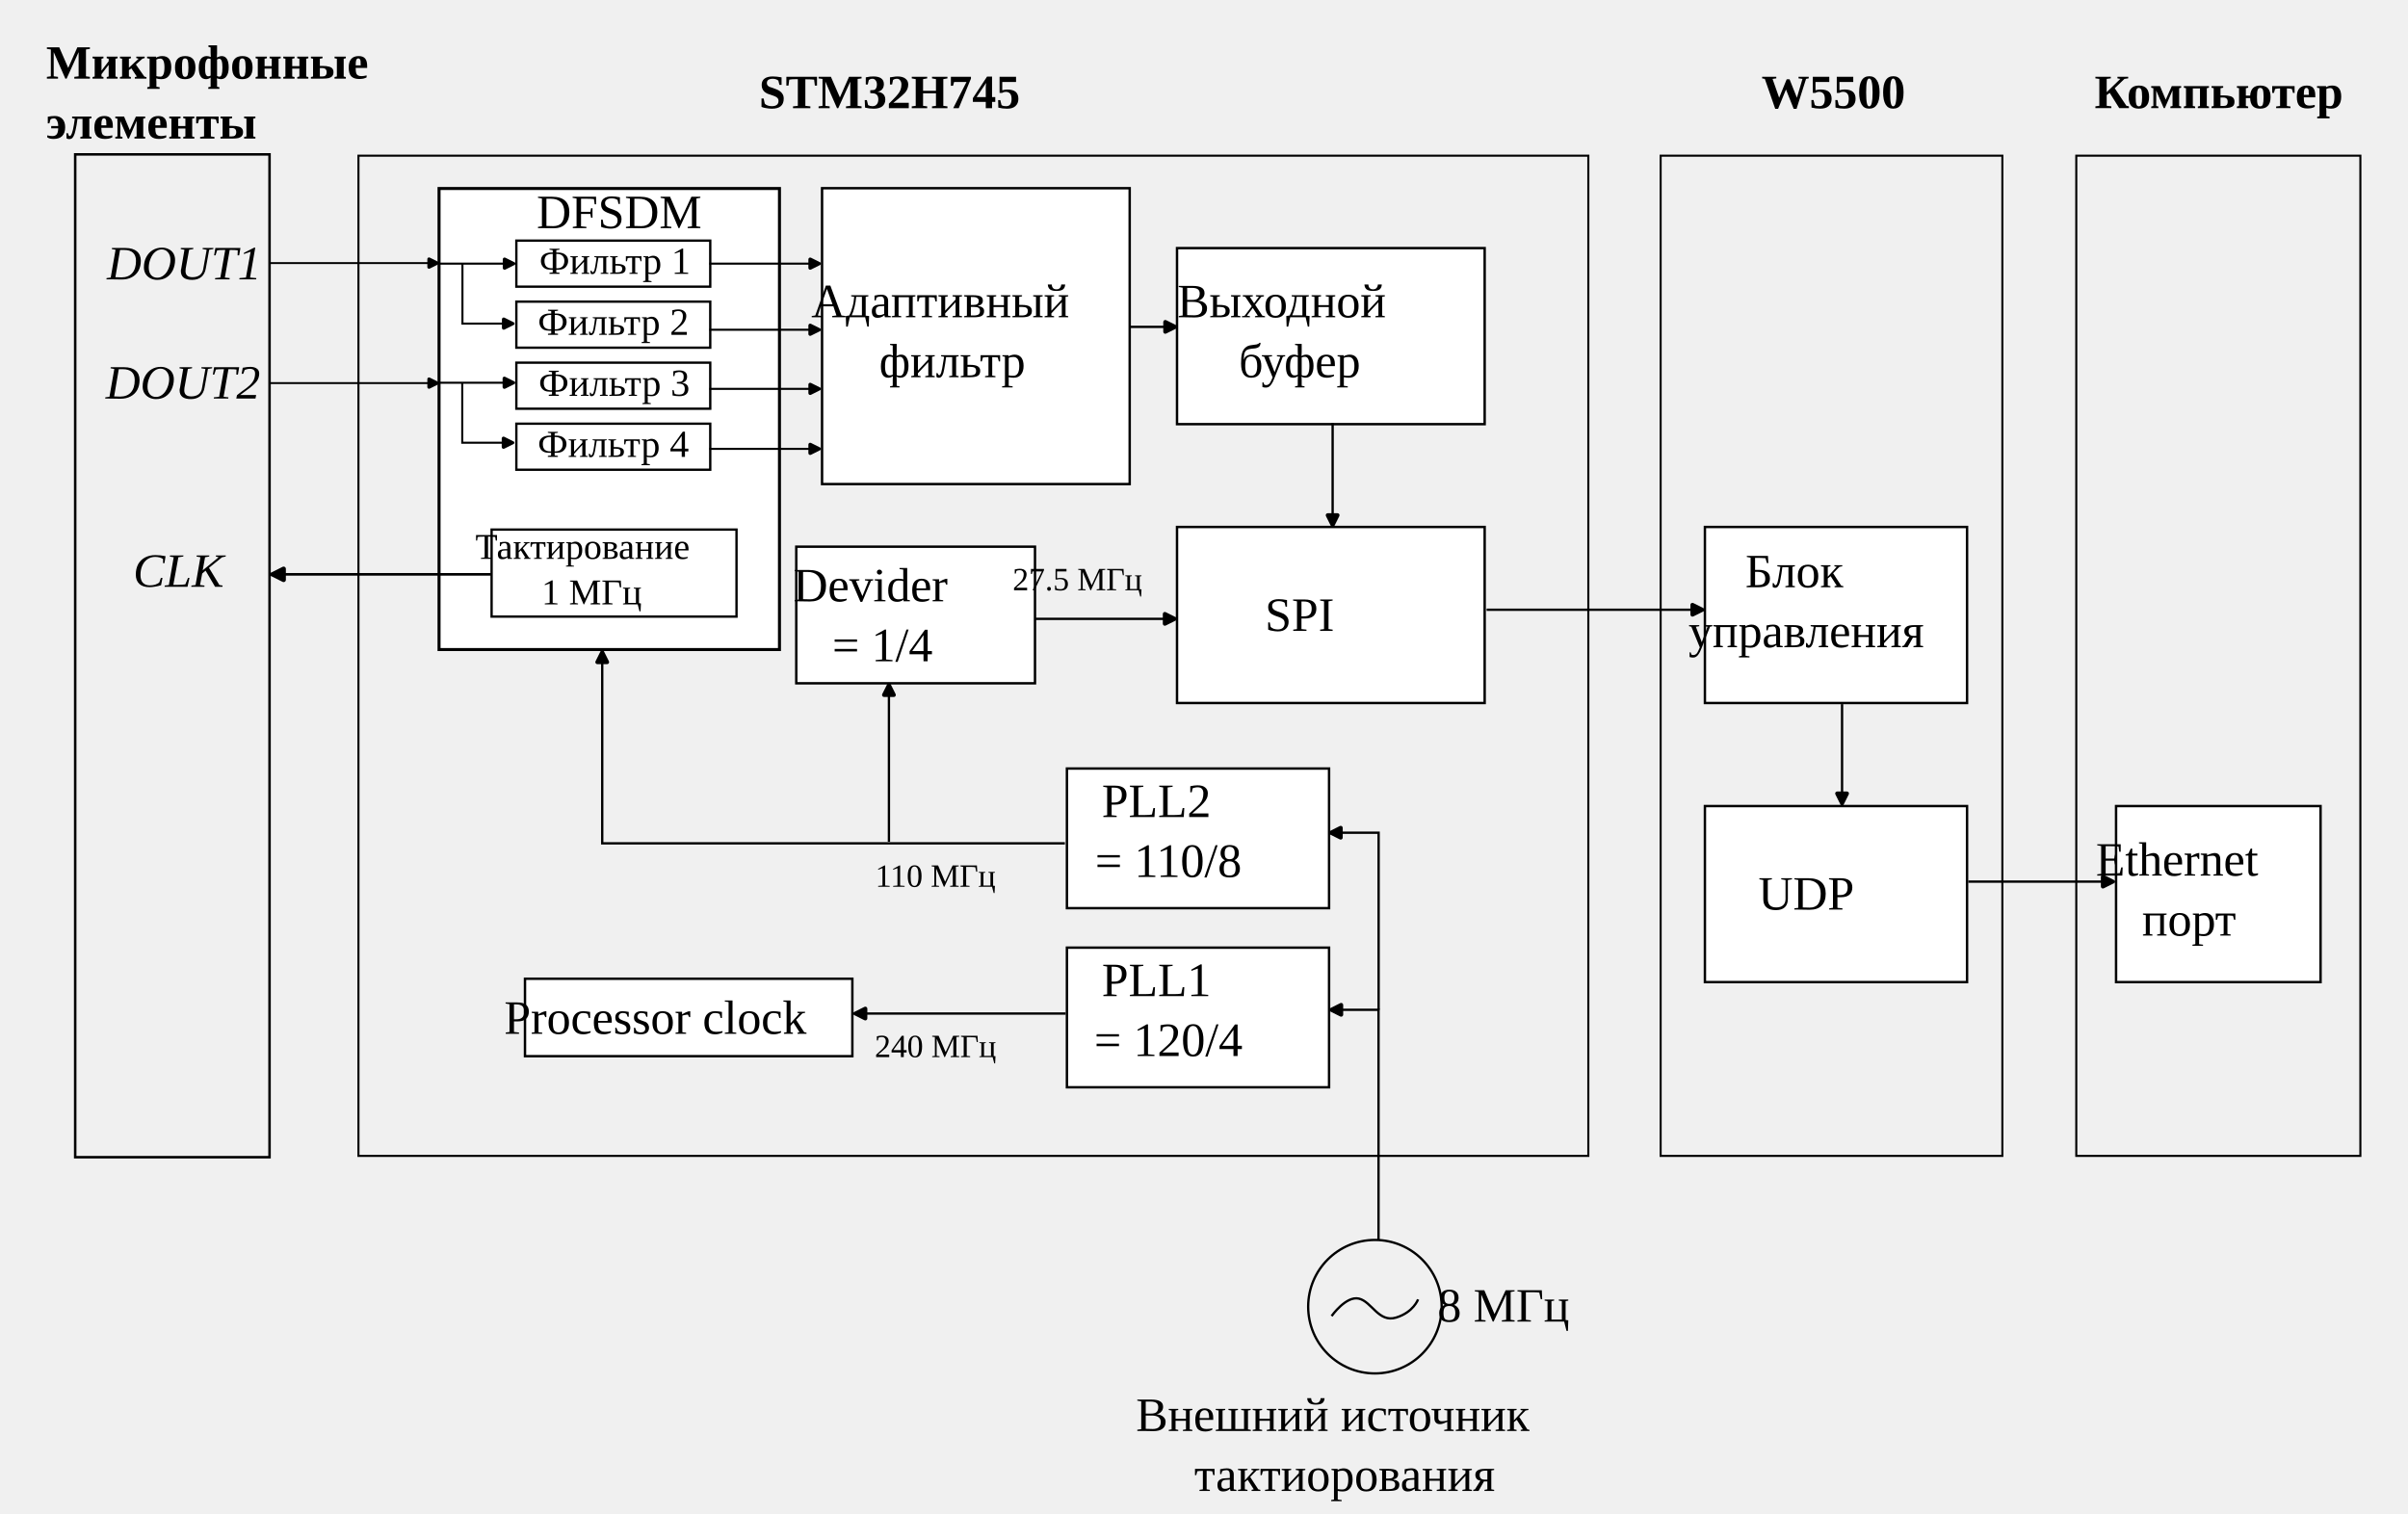
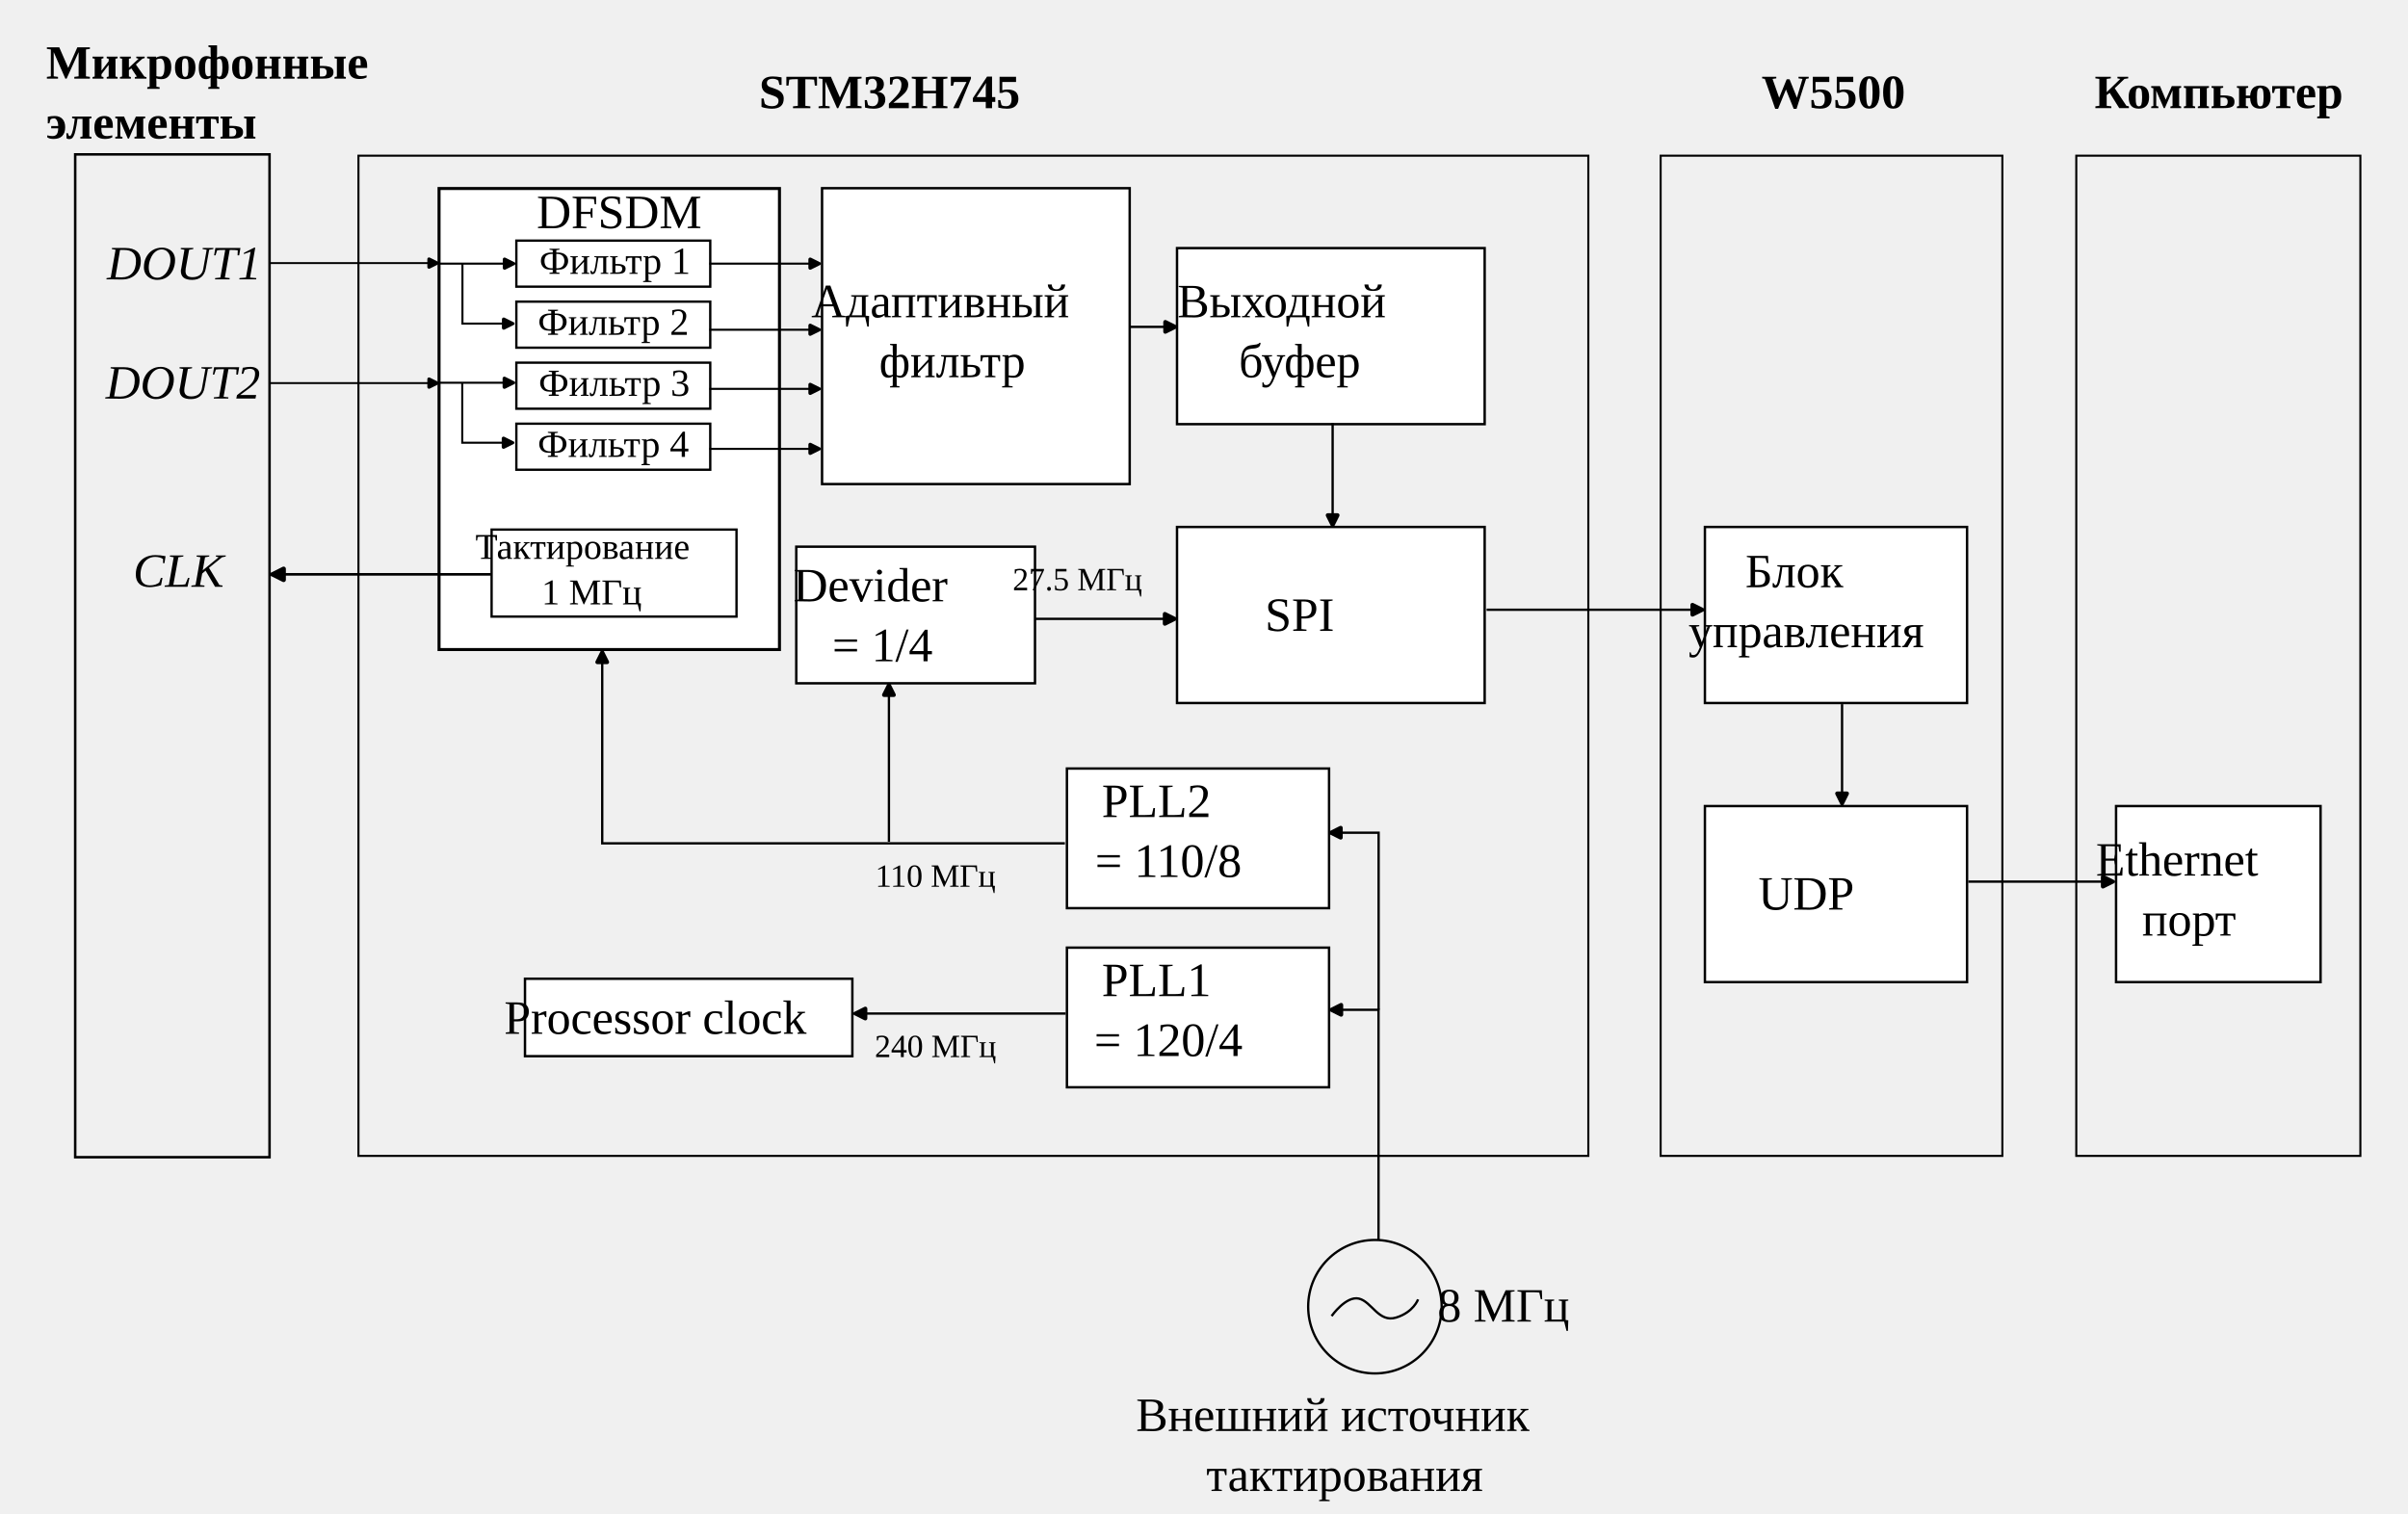
<svg xmlns="http://www.w3.org/2000/svg" width="210mm" height="132mm" viewBox="0 0 210 132" version="1.1" id="svg5">
  <defs id="defs2">
    <marker style="overflow:visible" id="marker1667" refX="0" refY="0" orient="auto-start-reverse" markerWidth="6.135" markerHeight="5.93" viewBox="0 0 6.135 5.93" preserveAspectRatio="xMidYMid">
      <path transform="scale(0.7)" d="m -0.211,-4.106 6.422,3.211 a 1,1 90 0 1 0,1.789 L -0.211,4.106 A 1.236,1.236 31.717 0 1 -2,3 v -6 a 1.236,1.236 148.283 0 1 1.789,-1.106 z" style="fill:context-stroke;fill-rule:evenodd;stroke:none" id="path1665" />
    </marker>
    <marker style="overflow:visible" id="marker6408" refX="0" refY="0" orient="auto-start-reverse" markerWidth="6.135" markerHeight="5.93" viewBox="0 0 6.135 5.93" preserveAspectRatio="xMidYMid">
      <path transform="scale(0.7)" d="m -0.211,-4.106 6.422,3.211 a 1,1 90 0 1 0,1.789 L -0.211,4.106 A 1.236,1.236 31.717 0 1 -2,3 v -6 a 1.236,1.236 148.283 0 1 1.789,-1.106 z" style="fill:context-stroke;fill-rule:evenodd;stroke:none" id="path6406" />
    </marker>
    <marker style="overflow:visible" id="marker6342" refX="0" refY="0" orient="auto-start-reverse" markerWidth="6.135" markerHeight="5.93" viewBox="0 0 6.135 5.93" preserveAspectRatio="xMidYMid">
      <path transform="scale(0.7)" d="m -0.211,-4.106 6.422,3.211 a 1,1 90 0 1 0,1.789 L -0.211,4.106 A 1.236,1.236 31.717 0 1 -2,3 v -6 a 1.236,1.236 148.283 0 1 1.789,-1.106 z" style="fill:context-stroke;fill-rule:evenodd;stroke:none" id="path6340" />
    </marker>
    <marker style="overflow:visible" id="RoundedArrow" refX="0" refY="0" orient="auto-start-reverse" markerWidth="6.135" markerHeight="5.93" viewBox="0 0 6.135 5.93" preserveAspectRatio="xMidYMid">
      <path transform="scale(0.7)" d="m -0.211,-4.106 6.422,3.211 a 1,1 90 0 1 0,1.789 L -0.211,4.106 A 1.236,1.236 31.717 0 1 -2,3 v -6 a 1.236,1.236 148.283 0 1 1.789,-1.106 z" style="fill:context-stroke;fill-rule:evenodd;stroke:none" id="path1367" />
    </marker>
    <rect x="65.044" y="34.199" width="75.103" height="19.782" id="rect1782" />
    <marker style="overflow:visible" id="RoundedArrow-0" refX="0" refY="0" orient="auto-start-reverse" markerWidth="6.135" markerHeight="5.93" viewBox="0 0 6.135 5.93" preserveAspectRatio="xMidYMid">
      <path transform="scale(0.7)" d="m -0.211,-4.106 6.422,3.211 a 1,1 90 0 1 0,1.789 L -0.211,4.106 A 1.236,1.236 31.717 0 1 -2,3 v -6 a 1.236,1.236 148.283 0 1 1.789,-1.106 z" style="fill:context-stroke;fill-rule:evenodd;stroke:none" id="path1367-3" />
    </marker>
    <marker style="overflow:visible" id="marker6342-1" refX="0" refY="0" orient="auto-start-reverse" markerWidth="6.135" markerHeight="5.93" viewBox="0 0 6.135 5.93" preserveAspectRatio="xMidYMid">
      <path transform="scale(0.7)" d="m -0.211,-4.106 6.422,3.211 a 1,1 90 0 1 0,1.789 L -0.211,4.106 A 1.236,1.236 31.717 0 1 -2,3 v -6 a 1.236,1.236 148.283 0 1 1.789,-1.106 z" style="fill:context-stroke;fill-rule:evenodd;stroke:none" id="path6340-2" />
    </marker>
    <marker style="overflow:visible" id="marker6408-2" refX="0" refY="0" orient="auto-start-reverse" markerWidth="6.135" markerHeight="5.93" viewBox="0 0 6.135 5.93" preserveAspectRatio="xMidYMid">
      <path transform="scale(0.7)" d="m -0.211,-4.106 6.422,3.211 a 1,1 90 0 1 0,1.789 L -0.211,4.106 A 1.236,1.236 31.717 0 1 -2,3 v -6 a 1.236,1.236 148.283 0 1 1.789,-1.106 z" style="fill:context-stroke;fill-rule:evenodd;stroke:none" id="path6406-3" />
    </marker>
    <marker style="overflow:visible" id="marker6342-0" refX="0" refY="0" orient="auto-start-reverse" markerWidth="6.135" markerHeight="5.93" viewBox="0 0 6.135 5.93" preserveAspectRatio="xMidYMid">
      <path transform="scale(0.7)" d="m -0.211,-4.106 6.422,3.211 a 1,1 90 0 1 0,1.789 L -0.211,4.106 A 1.236,1.236 31.717 0 1 -2,3 v -6 a 1.236,1.236 148.283 0 1 1.789,-1.106 z" style="fill:context-stroke;fill-rule:evenodd;stroke:none" id="path6340-7" />
    </marker>
  </defs>
  <g id="layer1">
    <path style="fill:#000000;fill-opacity:1;stroke:#000000;stroke-width:0.167;stroke-dasharray:none;stroke-opacity:1;marker-end:url(#RoundedArrow)" d="M 23.562,22.946 H 37.502" id="path3488" />
    <path style="fill:#000000;fill-opacity:1;stroke:#000000;stroke-width:0.167;stroke-dasharray:none;stroke-opacity:1;marker-end:url(#RoundedArrow-0)" d="M 23.562,33.413 H 37.502" id="path3488-2" />
    <rect style="fill:none;fill-opacity:1;stroke:#000000;stroke-width:0.218;stroke-opacity:1" id="rect788" width="16.948" height="87.464" x="6.558" y="13.465" />
    <rect style="fill:none;fill-opacity:1;stroke:#000000;stroke-width:0.18;stroke-dasharray:none;stroke-opacity:1" id="rect788-3" width="107.257" height="87.237" x="31.26" y="13.578" />
    <text xml:space="preserve" transform="scale(0.2645833)" id="text1780" style="font-style:normal;font-variant:normal;font-weight:normal;font-stretch:normal;font-size:20px;font-family:'Times New Roman';-inkscape-font-specification:'Times New Roman, Normal';font-variant-ligatures:normal;font-variant-caps:normal;font-variant-numeric:normal;font-variant-east-asian:normal;white-space:pre;shape-inside:url(#rect1782);display:inline;fill:#000000;fill-opacity:1;stroke:none;stroke-width:1.002;stroke-opacity:1" />
    <text xml:space="preserve" style="font-style:normal;font-variant:normal;font-weight:bold;font-stretch:normal;font-size:4.183px;font-family:'Times New Roman';-inkscape-font-specification:'Times New Roman, Bold';font-variant-ligatures:normal;font-variant-caps:normal;font-variant-numeric:normal;font-variant-east-asian:normal;fill:#000000;fill-opacity:1;stroke:none;stroke-width:0.209;stroke-opacity:1" x="4.013" y="6.859" id="text1892">
      <tspan id="tspan1890" style="font-style:normal;font-variant:normal;font-weight:bold;font-stretch:normal;font-size:4.183px;font-family:'Times New Roman';-inkscape-font-specification:'Times New Roman, Bold';font-variant-ligatures:normal;font-variant-caps:normal;font-variant-numeric:normal;font-variant-east-asian:normal;stroke-width:0.209" x="4.013" y="6.859">Микрофонные </tspan>
      <tspan style="font-style:normal;font-variant:normal;font-weight:bold;font-stretch:normal;font-size:4.183px;font-family:'Times New Roman';-inkscape-font-specification:'Times New Roman, Bold';font-variant-ligatures:normal;font-variant-caps:normal;font-variant-numeric:normal;font-variant-east-asian:normal;stroke-width:0.209" x="4.013" y="12.088" id="tspan1894">элементы</tspan>
    </text>
    <text xml:space="preserve" style="font-style:normal;font-variant:normal;font-weight:normal;font-stretch:normal;font-size:4.183px;font-family:'Times New Roman';-inkscape-font-specification:'Times New Roman, Normal';font-variant-ligatures:normal;font-variant-caps:normal;font-variant-numeric:normal;font-variant-east-asian:normal;fill:#000000;fill-opacity:1;stroke:#000000;stroke-width:0.18;stroke-dasharray:none;stroke-opacity:1" x="9.327" y="24.366" id="text4540">
      <tspan id="tspan4538" style="font-style:italic;font-variant:normal;font-weight:normal;font-stretch:normal;font-size:4.183px;font-family:'Times New Roman';-inkscape-font-specification:'Times New Roman, Italic';font-variant-ligatures:normal;font-variant-caps:normal;font-variant-numeric:normal;font-variant-east-asian:normal;stroke:none;stroke-width:0.18" x="9.327" y="24.366">DOUT1</tspan>
    </text>
    <text xml:space="preserve" style="font-style:normal;font-variant:normal;font-weight:normal;font-stretch:normal;font-size:4.183px;font-family:'Times New Roman';-inkscape-font-specification:'Times New Roman, Normal';font-variant-ligatures:normal;font-variant-caps:normal;font-variant-numeric:normal;font-variant-east-asian:normal;fill:#000000;fill-opacity:1;stroke:#000000;stroke-width:0.18;stroke-dasharray:none;stroke-opacity:1" x="9.219" y="34.764" id="text4540-9">
      <tspan id="tspan4538-3" style="font-style:italic;font-variant:normal;font-weight:normal;font-stretch:normal;font-size:4.183px;font-family:'Times New Roman';-inkscape-font-specification:'Times New Roman, Italic';font-variant-ligatures:normal;font-variant-caps:normal;font-variant-numeric:normal;font-variant-east-asian:normal;stroke:none;stroke-width:0.18" x="9.219" y="34.764">DOUT2</tspan>
    </text>
    <rect style="fill:#ffffff;fill-opacity:1;stroke:#000000;stroke-width:0.263;stroke-dasharray:none;stroke-opacity:1" id="rect4571" width="29.688" height="40.212" x="38.289" y="16.44" />
    <rect style="fill:#ffffff;fill-opacity:1;stroke:#000000;stroke-width:0.203;stroke-dasharray:none;stroke-opacity:1" id="rect4571-5" width="16.909" height="4.016" x="45.031" y="20.986" />
    <text xml:space="preserve" style="font-style:normal;font-variant:normal;font-weight:normal;font-stretch:normal;font-size:4.183px;font-family:'Times New Roman';-inkscape-font-specification:'Times New Roman, Normal';font-variant-ligatures:normal;font-variant-caps:normal;font-variant-numeric:normal;font-variant-east-asian:normal;fill:#000000;fill-opacity:1;stroke:none;stroke-width:0.18;stroke-dasharray:none;stroke-opacity:1" x="46.792" y="19.897" id="text4731">
      <tspan id="tspan4729" style="font-style:normal;font-variant:normal;font-weight:normal;font-stretch:normal;font-size:4.183px;font-family:'Times New Roman';-inkscape-font-specification:'Times New Roman, Normal';font-variant-ligatures:normal;font-variant-caps:normal;font-variant-numeric:normal;font-variant-east-asian:normal;fill:#000000;fill-opacity:1;stroke:none;stroke-width:0.18" x="46.792" y="19.897">DFSDM</tspan>
    </text>
    <text xml:space="preserve" style="font-style:normal;font-variant:normal;font-weight:normal;font-stretch:normal;font-size:4.183px;font-family:'Times New Roman';-inkscape-font-specification:'Times New Roman, Normal';font-variant-ligatures:normal;font-variant-caps:normal;font-variant-numeric:normal;font-variant-east-asian:normal;fill:#000000;fill-opacity:1;stroke:none;stroke-width:0.18;stroke-dasharray:none;stroke-opacity:1" x="47.032" y="23.881" id="text4963">
      <tspan id="tspan4961" style="font-style:normal;font-variant:normal;font-weight:normal;font-stretch:normal;font-size:3.347px;font-family:'Times New Roman';-inkscape-font-specification:'Times New Roman, Normal';font-variant-ligatures:normal;font-variant-caps:normal;font-variant-numeric:normal;font-variant-east-asian:normal;stroke-width:0.18" x="47.032" y="23.881">Фильтр 1</tspan>
    </text>
    <rect style="fill:#ffffff;fill-opacity:1;stroke:#000000;stroke-width:0.203;stroke-dasharray:none;stroke-opacity:1" id="rect4571-5-2" width="16.909" height="4.016" x="45.031" y="26.308" />
    <text xml:space="preserve" style="font-style:normal;font-variant:normal;font-weight:normal;font-stretch:normal;font-size:4.183px;font-family:'Times New Roman';-inkscape-font-specification:'Times New Roman, Normal';font-variant-ligatures:normal;font-variant-caps:normal;font-variant-numeric:normal;font-variant-east-asian:normal;fill:#000000;fill-opacity:1;stroke:none;stroke-width:0.18;stroke-dasharray:none;stroke-opacity:1" x="46.897" y="29.203" id="text4963-7">
      <tspan id="tspan4961-8" style="font-style:normal;font-variant:normal;font-weight:normal;font-stretch:normal;font-size:3.347px;font-family:'Times New Roman';-inkscape-font-specification:'Times New Roman, Normal';font-variant-ligatures:normal;font-variant-caps:normal;font-variant-numeric:normal;font-variant-east-asian:normal;stroke-width:0.18" x="46.897" y="29.203">Фильтр 2</tspan>
    </text>
    <rect style="fill:#ffffff;fill-opacity:1;stroke:#000000;stroke-width:0.203;stroke-dasharray:none;stroke-opacity:1" id="rect4571-5-2-5" width="16.909" height="4.016" x="45.031" y="31.631" />
    <text xml:space="preserve" style="font-style:normal;font-variant:normal;font-weight:normal;font-stretch:normal;font-size:4.183px;font-family:'Times New Roman';-inkscape-font-specification:'Times New Roman, Normal';font-variant-ligatures:normal;font-variant-caps:normal;font-variant-numeric:normal;font-variant-east-asian:normal;fill:#000000;fill-opacity:1;stroke:none;stroke-width:0.18;stroke-dasharray:none;stroke-opacity:1" x="46.967" y="34.526" id="text4963-7-6">
      <tspan id="tspan4961-8-7" style="font-style:normal;font-variant:normal;font-weight:normal;font-stretch:normal;font-size:3.347px;font-family:'Times New Roman';-inkscape-font-specification:'Times New Roman, Normal';font-variant-ligatures:normal;font-variant-caps:normal;font-variant-numeric:normal;font-variant-east-asian:normal;stroke-width:0.18" x="46.967" y="34.526">Фильтр 3</tspan>
    </text>
    <rect style="fill:#ffffff;fill-opacity:1;stroke:#000000;stroke-width:0.203;stroke-dasharray:none;stroke-opacity:1" id="rect4571-5-2-5-7" width="16.909" height="4.016" x="45.031" y="36.953" />
    <text xml:space="preserve" style="font-style:normal;font-variant:normal;font-weight:normal;font-stretch:normal;font-size:4.183px;font-family:'Times New Roman';-inkscape-font-specification:'Times New Roman, Normal';font-variant-ligatures:normal;font-variant-caps:normal;font-variant-numeric:normal;font-variant-east-asian:normal;fill:#000000;fill-opacity:1;stroke:none;stroke-width:0.18;stroke-dasharray:none;stroke-opacity:1" x="46.886" y="39.848" id="text4963-7-6-1">
      <tspan id="tspan4961-8-7-2" style="font-style:normal;font-variant:normal;font-weight:normal;font-stretch:normal;font-size:3.347px;font-family:'Times New Roman';-inkscape-font-specification:'Times New Roman, Normal';font-variant-ligatures:normal;font-variant-caps:normal;font-variant-numeric:normal;font-variant-east-asian:normal;stroke-width:0.18" x="46.886" y="39.848">Фильтр 4</tspan>
    </text>
    <path style="fill:#000000;fill-opacity:1;stroke:none;stroke-width:0.18;stroke-dasharray:none;stroke-opacity:1" d="m 38.247,23.44 6.744,-0.545" id="path5159" />
    <path style="fill:#000000;fill-opacity:1;stroke:#000000;stroke-width:0.18;stroke-dasharray:none;stroke-opacity:1;marker-end:url(#marker6342)" d="m 38.247,22.994 h 5.851" id="path6338" />
    <path style="fill:none;fill-opacity:1;stroke:#000000;stroke-width:0.18;stroke-dasharray:none;stroke-opacity:1;marker-end:url(#marker6408)" d="m 40.33,22.969 v 5.256 l 3.694,1.69e-4" id="path6404" />
    <path style="fill:#000000;fill-opacity:1;stroke:#000000;stroke-width:0.18;stroke-dasharray:none;stroke-opacity:1;marker-end:url(#marker6342-1)" d="m 38.231,33.382 5.851,-3.4e-5" id="path6338-4" />
    <path style="fill:#000000;fill-opacity:1;stroke:#000000;stroke-width:0.18;stroke-dasharray:none;stroke-opacity:1;marker-end:url(#marker6342-0)" d="m 61.862,22.994 h 8.888" id="path6338-9" />
    <path style="fill:none;fill-opacity:1;stroke:#000000;stroke-width:0.18;stroke-dasharray:none;stroke-opacity:1;marker-end:url(#marker6408-2)" d="m 40.313,33.357 v 5.256 l 3.694,1.86e-4" id="path6404-7" />
    <path style="fill:#000000;fill-opacity:1;stroke:#000000;stroke-width:0.18;stroke-dasharray:none;stroke-opacity:1;marker-end:url(#marker6342-0)" d="m 61.862,28.76 h 8.888" id="path9082" />
    <path style="fill:#000000;fill-opacity:1;stroke:#000000;stroke-width:0.18;stroke-dasharray:none;stroke-opacity:1;marker-end:url(#marker6342-0)" d="m 61.862,33.916 h 8.888" id="path9234" />
    <path style="fill:#000000;fill-opacity:1;stroke:#000000;stroke-width:0.18;stroke-dasharray:none;stroke-opacity:1;marker-end:url(#marker6342-0)" d="m 61.862,39.148 h 8.888" id="path9236" />
    <rect style="fill:#ffffff;fill-opacity:1;stroke:#000000;stroke-width:0.211;stroke-dasharray:none;stroke-opacity:1" id="rect9294" width="26.829" height="25.805" x="71.691" y="16.414" />
    <text xml:space="preserve" style="font-style:normal;font-variant:normal;font-weight:normal;font-stretch:normal;font-size:4.233px;font-family:'Times New Roman';-inkscape-font-specification:'Times New Roman, Normal';font-variant-ligatures:normal;font-variant-caps:normal;font-variant-numeric:normal;font-variant-east-asian:normal;fill:none;fill-opacity:1;stroke:#000000;stroke-width:0.228;stroke-dasharray:none;stroke-opacity:1" x="107.516" y="32.29" id="text9298">
      <tspan id="tspan9296" style="stroke-width:0.228" x="107.516" y="32.29" />
    </text>
    <text xml:space="preserve" style="font-style:normal;font-variant:normal;font-weight:normal;font-stretch:normal;font-size:4.183px;font-family:'Times New Roman';-inkscape-font-specification:'Times New Roman, Normal';font-variant-ligatures:normal;font-variant-caps:normal;font-variant-numeric:normal;font-variant-east-asian:normal;fill:#000000;fill-opacity:1;stroke:none;stroke-width:0.18;stroke-dasharray:none;stroke-opacity:1" x="85.66" y="27.671" id="text9334">
      <tspan id="tspan9332" style="font-style:normal;font-variant:normal;font-weight:normal;font-stretch:normal;font-size:4.183px;font-family:'Times New Roman';-inkscape-font-specification:'Times New Roman, Normal';font-variant-ligatures:normal;font-variant-caps:normal;font-variant-numeric:normal;font-variant-east-asian:normal;text-align:center;text-anchor:middle;fill:#000000;fill-opacity:1;stroke:none;stroke-width:0.18" x="85.66" y="27.671">Адаптивный</tspan>
      <tspan style="font-style:normal;font-variant:normal;font-weight:normal;font-stretch:normal;font-size:4.183px;font-family:'Times New Roman';-inkscape-font-specification:'Times New Roman, Normal';font-variant-ligatures:normal;font-variant-caps:normal;font-variant-numeric:normal;font-variant-east-asian:normal;text-align:center;text-anchor:middle;fill:#000000;fill-opacity:1;stroke:none;stroke-width:0.18" x="85.66" y="32.9" id="tspan9336">фильтр</tspan>
    </text>
    <rect style="fill:#ffffff;fill-opacity:1;stroke:#000000;stroke-width:0.203;stroke-dasharray:none;stroke-opacity:1" id="rect476" width="21.359" height="7.591" x="42.872" y="46.188" />
    <text xml:space="preserve" style="font-style:normal;font-variant:normal;font-weight:normal;font-stretch:normal;font-size:3.175px;font-family:'Times New Roman';-inkscape-font-specification:'Times New Roman, Normal';font-variant-ligatures:normal;font-variant-caps:normal;font-variant-numeric:normal;font-variant-east-asian:normal;text-align:center;text-anchor:middle;fill:#000000;fill-opacity:1;stroke:none;stroke-width:0.18;stroke-dasharray:none;stroke-opacity:1" x="53.585" y="48.742" id="text480">
      <tspan id="tspan7718" x="53.585" y="48.742">Тактирование</tspan>
      <tspan x="53.585" y="52.71" id="tspan7742">1 МГц</tspan>
    </text>
    <path style="fill:none;stroke:#000000;stroke-width:0.228;marker-end:url(#marker1667)" d="M 42.827,50.093 H 24.612" id="path638" />
    <text xml:space="preserve" style="font-style:normal;font-variant:normal;font-weight:normal;font-stretch:normal;font-size:4.183px;font-family:'Times New Roman';-inkscape-font-specification:'Times New Roman, Normal';font-variant-ligatures:normal;font-variant-caps:normal;font-variant-numeric:normal;font-variant-east-asian:normal;fill:#000000;fill-opacity:1;stroke:#000000;stroke-width:0.18;stroke-dasharray:none;stroke-opacity:1" x="11.609" y="51.181" id="text7724">
      <tspan id="tspan7722" style="font-style:italic;font-variant:normal;font-weight:normal;font-stretch:normal;font-size:4.183px;font-family:'Times New Roman';-inkscape-font-specification:'Times New Roman, Italic';font-variant-ligatures:normal;font-variant-caps:normal;font-variant-numeric:normal;font-variant-east-asian:normal;stroke:none;stroke-width:0.18" x="11.609" y="51.181">CLK</tspan>
    </text>
    <text xml:space="preserve" style="font-style:normal;font-variant:normal;font-weight:bold;font-stretch:normal;font-size:4.183px;font-family:'Times New Roman';-inkscape-font-specification:'Times New Roman, Bold';font-variant-ligatures:normal;font-variant-caps:normal;font-variant-numeric:normal;font-variant-east-asian:normal;fill:#000000;fill-opacity:1;stroke:none;stroke-width:0.209;stroke-opacity:1" x="66.19" y="9.435" id="text7736">
      <tspan style="font-style:normal;font-variant:normal;font-weight:bold;font-stretch:normal;font-size:4.183px;font-family:'Times New Roman';-inkscape-font-specification:'Times New Roman, Bold';font-variant-ligatures:normal;font-variant-caps:normal;font-variant-numeric:normal;font-variant-east-asian:normal;stroke-width:0.209" x="66.19" y="9.435" id="tspan7734">STM32H745</tspan>
    </text>
    <rect style="fill:#ffffff;fill-opacity:1;stroke:#000000;stroke-width:0.211;stroke-dasharray:none;stroke-opacity:1" id="rect7753" width="26.829" height="15.354" x="102.647" y="21.64" />
    <text xml:space="preserve" style="font-style:normal;font-variant:normal;font-weight:normal;font-stretch:normal;font-size:4.183px;font-family:'Times New Roman';-inkscape-font-specification:'Times New Roman, Normal';font-variant-ligatures:normal;font-variant-caps:normal;font-variant-numeric:normal;font-variant-east-asian:normal;fill:#000000;fill-opacity:1;stroke:none;stroke-width:0.18;stroke-dasharray:none;stroke-opacity:1" x="115.955" y="27.671" id="text7759">
      <tspan style="font-style:normal;font-variant:normal;font-weight:normal;font-stretch:normal;font-size:4.183px;font-family:'Times New Roman';-inkscape-font-specification:'Times New Roman, Normal';font-variant-ligatures:normal;font-variant-caps:normal;font-variant-numeric:normal;font-variant-east-asian:normal;text-align:center;text-anchor:middle;fill:#000000;fill-opacity:1;stroke:none;stroke-width:0.18" x="115.955" y="27.671" id="tspan7757">Выходной </tspan>
      <tspan style="font-style:normal;font-variant:normal;font-weight:normal;font-stretch:normal;font-size:4.183px;font-family:'Times New Roman';-inkscape-font-specification:'Times New Roman, Normal';font-variant-ligatures:normal;font-variant-caps:normal;font-variant-numeric:normal;font-variant-east-asian:normal;text-align:center;text-anchor:middle;fill:#000000;fill-opacity:1;stroke:none;stroke-width:0.18" x="115.955" y="32.9" id="tspan7763">буфер</tspan>
    </text>
    <path style="fill:none;stroke:#000000;stroke-width:0.203;stroke-dasharray:none;marker-end:url(#marker1667)" d="m 98.59,28.509 h 3.142" id="path7765" />
    <rect style="fill:#ffffff;fill-opacity:1;stroke:#000000;stroke-width:0.211;stroke-dasharray:none;stroke-opacity:1" id="rect7871" width="26.829" height="15.354" x="102.647" y="45.961" />
    <text xml:space="preserve" style="font-style:normal;font-variant:normal;font-weight:normal;font-stretch:normal;font-size:4.183px;font-family:'Times New Roman';-inkscape-font-specification:'Times New Roman, Normal';font-variant-ligatures:normal;font-variant-caps:normal;font-variant-numeric:normal;font-variant-east-asian:normal;fill:#000000;fill-opacity:1;stroke:none;stroke-width:0.18;stroke-dasharray:none;stroke-opacity:1" x="115.955" y="55.023" id="text7877">
      <tspan style="font-style:normal;font-variant:normal;font-weight:normal;font-stretch:normal;font-size:4.183px;font-family:'Times New Roman';-inkscape-font-specification:'Times New Roman, Normal';font-variant-ligatures:normal;font-variant-caps:normal;font-variant-numeric:normal;font-variant-east-asian:normal;text-align:center;text-anchor:middle;fill:#000000;fill-opacity:1;stroke:none;stroke-width:0.18" x="115.955" y="55.023" id="tspan7875">SPI</tspan>
    </text>
    <path style="fill:none;stroke:#000000;stroke-width:0.203;stroke-dasharray:none;marker-end:url(#marker1667)" d="m 116.218,36.909 v 8.136" id="path7881" />
    <text xml:space="preserve" style="font-style:normal;font-variant:normal;font-weight:bold;font-stretch:normal;font-size:4.183px;font-family:'Times New Roman';-inkscape-font-specification:'Times New Roman, Bold';font-variant-ligatures:normal;font-variant-caps:normal;font-variant-numeric:normal;font-variant-east-asian:normal;fill:#000000;fill-opacity:1;stroke:none;stroke-width:0.209;stroke-opacity:1" x="153.613" y="9.432" id="text7989">
      <tspan style="font-style:normal;font-variant:normal;font-weight:bold;font-stretch:normal;font-size:4.183px;font-family:'Times New Roman';-inkscape-font-specification:'Times New Roman, Bold';font-variant-ligatures:normal;font-variant-caps:normal;font-variant-numeric:normal;font-variant-east-asian:normal;stroke-width:0.209" x="153.613" y="9.432" id="tspan7987">W5500</tspan>
    </text>
    <rect style="fill:none;fill-opacity:1;stroke:#000000;stroke-width:0.18;stroke-dasharray:none;stroke-opacity:1" id="rect7991" width="29.802" height="87.237" x="144.823" y="13.578" />
    <rect style="fill:#ffffff;fill-opacity:1;stroke:#000000;stroke-width:0.211;stroke-dasharray:none;stroke-opacity:1" id="rect7993" width="22.861" height="15.354" x="148.684" y="45.961" />
    <text xml:space="preserve" style="font-style:normal;font-variant:normal;font-weight:normal;font-stretch:normal;font-size:4.183px;font-family:'Times New Roman';-inkscape-font-specification:'Times New Roman, Normal';font-variant-ligatures:normal;font-variant-caps:normal;font-variant-numeric:normal;font-variant-east-asian:normal;fill:#000000;fill-opacity:1;stroke:none;stroke-width:0.18;stroke-dasharray:none;stroke-opacity:1" x="160.14" y="51.219" id="text8010">
      <tspan style="font-style:normal;font-variant:normal;font-weight:normal;font-stretch:normal;font-size:4.183px;font-family:'Times New Roman';-inkscape-font-specification:'Times New Roman, Normal';font-variant-ligatures:normal;font-variant-caps:normal;font-variant-numeric:normal;font-variant-east-asian:normal;text-align:center;text-anchor:middle;fill:#000000;fill-opacity:1;stroke:none;stroke-width:0.18" x="160.14" y="51.219" id="tspan8008">Блок</tspan>
      <tspan style="font-style:normal;font-variant:normal;font-weight:normal;font-stretch:normal;font-size:4.183px;font-family:'Times New Roman';-inkscape-font-specification:'Times New Roman, Normal';font-variant-ligatures:normal;font-variant-caps:normal;font-variant-numeric:normal;font-variant-east-asian:normal;text-align:center;text-anchor:middle;fill:#000000;fill-opacity:1;stroke:none;stroke-width:0.18" x="160.14" y="56.448" id="tspan8014">управления</tspan>
    </text>
    <path style="fill:none;stroke:#000000;stroke-width:0.203;stroke-dasharray:none;marker-end:url(#marker1667)" d="m 129.646,53.181 h 18.058" id="path8016" />
    <rect style="fill:#ffffff;fill-opacity:1;stroke:#000000;stroke-width:0.211;stroke-dasharray:none;stroke-opacity:1" id="rect8951" width="22.861" height="15.354" x="148.684" y="70.303" />
    <text xml:space="preserve" style="font-style:normal;font-variant:normal;font-weight:normal;font-stretch:normal;font-size:4.183px;font-family:'Times New Roman';-inkscape-font-specification:'Times New Roman, Normal';font-variant-ligatures:normal;font-variant-caps:normal;font-variant-numeric:normal;font-variant-east-asian:normal;fill:#000000;fill-opacity:1;stroke:none;stroke-width:0.18;stroke-dasharray:none;stroke-opacity:1" x="160.14" y="79.332" id="text10601">
      <tspan style="font-style:normal;font-variant:normal;font-weight:normal;font-stretch:normal;font-size:4.183px;font-family:'Times New Roman';-inkscape-font-specification:'Times New Roman, Normal';font-variant-ligatures:normal;font-variant-caps:normal;font-variant-numeric:normal;font-variant-east-asian:normal;text-align:center;text-anchor:middle;fill:#000000;fill-opacity:1;stroke:none;stroke-width:0.18" x="160.14" y="79.332" id="tspan10599">UDP</tspan>
    </text>
    <path style="fill:none;stroke:#000000;stroke-width:0.203;stroke-dasharray:none;marker-end:url(#marker1667)" d="m 160.645,61.412 v 7.904" id="path10605" />
    <rect style="fill:none;fill-opacity:1;stroke:#000000;stroke-width:0.18;stroke-dasharray:none;stroke-opacity:1" id="rect10709" width="24.775" height="87.237" x="181.071" y="13.578" />
    <text xml:space="preserve" style="font-style:normal;font-variant:normal;font-weight:bold;font-stretch:normal;font-size:4.183px;font-family:'Times New Roman';-inkscape-font-specification:'Times New Roman, Bold';font-variant-ligatures:normal;font-variant-caps:normal;font-variant-numeric:normal;font-variant-east-asian:normal;fill:#000000;fill-opacity:1;stroke:none;stroke-width:0.209;stroke-opacity:1" x="182.662" y="9.432" id="text10713">
      <tspan style="font-style:normal;font-variant:normal;font-weight:bold;font-stretch:normal;font-size:4.183px;font-family:'Times New Roman';-inkscape-font-specification:'Times New Roman, Bold';font-variant-ligatures:normal;font-variant-caps:normal;font-variant-numeric:normal;font-variant-east-asian:normal;stroke-width:0.209" x="182.662" y="9.432" id="tspan10711">Компьютер</tspan>
    </text>
    <rect style="fill:#ffffff;fill-opacity:1;stroke:#000000;stroke-width:0.211;stroke-dasharray:none;stroke-opacity:1" id="rect10715" width="17.833" height="15.354" x="184.541" y="70.303" />
    <text xml:space="preserve" style="font-style:normal;font-variant:normal;font-weight:normal;font-stretch:normal;font-size:4.183px;font-family:'Times New Roman';-inkscape-font-specification:'Times New Roman, Normal';font-variant-ligatures:normal;font-variant-caps:normal;font-variant-numeric:normal;font-variant-east-asian:normal;fill:#000000;fill-opacity:1;stroke:none;stroke-width:0.18;stroke-dasharray:none;stroke-opacity:1" x="193.52" y="76.37" id="text10719">
      <tspan style="font-style:normal;font-variant:normal;font-weight:normal;font-stretch:normal;font-size:4.183px;font-family:'Times New Roman';-inkscape-font-specification:'Times New Roman, Normal';font-variant-ligatures:normal;font-variant-caps:normal;font-variant-numeric:normal;font-variant-east-asian:normal;text-align:center;text-anchor:middle;fill:#000000;fill-opacity:1;stroke:none;stroke-width:0.18" x="193.52" y="76.37" id="tspan10717">Ethernet</tspan>
      <tspan style="font-style:normal;font-variant:normal;font-weight:normal;font-stretch:normal;font-size:4.183px;font-family:'Times New Roman';-inkscape-font-specification:'Times New Roman, Normal';font-variant-ligatures:normal;font-variant-caps:normal;font-variant-numeric:normal;font-variant-east-asian:normal;text-align:center;text-anchor:middle;fill:#000000;fill-opacity:1;stroke:none;stroke-width:0.18" x="193.52" y="81.599" id="tspan10721">порт</tspan>
    </text>
    <path style="fill:none;stroke:#000000;stroke-width:0.203;stroke-dasharray:none;marker-end:url(#marker1667)" d="m 171.654,76.893 h 11.846" id="path10723" />
    <circle style="fill:none;stroke:#000000;stroke-width:0.203;stroke-dasharray:none" id="path10879" cx="119.906" cy="113.966" r="5.821" />
    <path style="fill:none;stroke:#000000;stroke-width:0.203;stroke-dasharray:none" d="m 116.129,114.783 c 0,0 1.257,-1.786 2.381,-1.521 1.124,0.265 1.72,2.117 3.241,1.654 1.521,-0.463 1.918,-1.587 1.918,-1.587" id="path10997" />
    <text xml:space="preserve" style="font-style:normal;font-variant:normal;font-weight:normal;font-stretch:normal;font-size:4.183px;font-family:'Times New Roman';-inkscape-font-specification:'Times New Roman, Normal';font-variant-ligatures:normal;font-variant-caps:normal;font-variant-numeric:normal;font-variant-east-asian:normal;fill:#000000;fill-opacity:1;stroke:none;stroke-width:0.18;stroke-dasharray:none;stroke-opacity:1" x="119.883" y="124.807" id="text11001">
      <tspan style="font-style:normal;font-variant:normal;font-weight:normal;font-stretch:normal;font-size:4.183px;font-family:'Times New Roman';-inkscape-font-specification:'Times New Roman, Normal';font-variant-ligatures:normal;font-variant-caps:normal;font-variant-numeric:normal;font-variant-east-asian:normal;text-align:center;text-anchor:middle;fill:#000000;fill-opacity:1;stroke:none;stroke-width:0.18" x="119.883" y="124.807" id="tspan10999">Внешний источник</tspan>
-       <tspan style="font-style:normal;font-variant:normal;font-weight:normal;font-stretch:normal;font-size:4.183px;font-family:'Times New Roman';-inkscape-font-specification:'Times New Roman, Normal';font-variant-ligatures:normal;font-variant-caps:normal;font-variant-numeric:normal;font-variant-east-asian:normal;text-align:center;text-anchor:middle;fill:#000000;fill-opacity:1;stroke:none;stroke-width:0.18" x="119.883" y="130.036" id="tspan11003">тактиорования</tspan>
+       <tspan style="font-style:normal;font-variant:normal;font-weight:normal;font-stretch:normal;font-size:4.183px;font-family:'Times New Roman';-inkscape-font-specification:'Times New Roman, Normal';font-variant-ligatures:normal;font-variant-caps:normal;font-variant-numeric:normal;font-variant-east-asian:normal;text-align:center;text-anchor:middle;fill:#000000;fill-opacity:1;stroke:none;stroke-width:0.18" x="119.883" y="130.036" id="tspan11003">тактирования</tspan>
    </text>
    <text xml:space="preserve" style="font-style:normal;font-variant:normal;font-weight:normal;font-stretch:normal;font-size:4.183px;font-family:'Times New Roman';-inkscape-font-specification:'Times New Roman, Normal';font-variant-ligatures:normal;font-variant-caps:normal;font-variant-numeric:normal;font-variant-east-asian:normal;fill:#000000;fill-opacity:1;stroke:none;stroke-width:0.18;stroke-dasharray:none;stroke-opacity:1" x="133.728" y="115.265" id="text11009">
      <tspan style="font-style:normal;font-variant:normal;font-weight:normal;font-stretch:normal;font-size:4.183px;font-family:'Times New Roman';-inkscape-font-specification:'Times New Roman, Normal';font-variant-ligatures:normal;font-variant-caps:normal;font-variant-numeric:normal;font-variant-east-asian:normal;text-align:center;text-anchor:middle;fill:#000000;fill-opacity:1;stroke:none;stroke-width:0.18" x="133.728" y="115.265" id="tspan11007">8 МГц</tspan>
    </text>
    <rect style="fill:#ffffff;fill-opacity:1;stroke:#000000;stroke-width:0.211;stroke-dasharray:none;stroke-opacity:1" id="rect11013" width="22.861" height="12.179" x="93.046" y="67.029" />
    <text xml:space="preserve" style="font-style:normal;font-variant:normal;font-weight:normal;font-stretch:normal;font-size:4.183px;font-family:'Times New Roman';-inkscape-font-specification:'Times New Roman, Normal';font-variant-ligatures:normal;font-variant-caps:normal;font-variant-numeric:normal;font-variant-east-asian:normal;text-align:center;text-anchor:middle;fill:#000000;fill-opacity:1;stroke:none;stroke-width:0.18;stroke-dasharray:none;stroke-opacity:1" x="104.511" y="71.258" id="text11019">
      <tspan id="tspan11021" x="104.511" y="71.258">PLL2</tspan>
      <tspan id="tspan11023" x="104.511" y="76.487">= 110/8</tspan>
    </text>
    <rect style="fill:#ffffff;fill-opacity:1;stroke:#000000;stroke-width:0.211;stroke-dasharray:none;stroke-opacity:1" id="rect11025" width="22.861" height="12.179" x="93.046" y="82.651" />
    <text xml:space="preserve" style="font-style:normal;font-variant:normal;font-weight:normal;font-stretch:normal;font-size:4.183px;font-family:'Times New Roman';-inkscape-font-specification:'Times New Roman, Normal';font-variant-ligatures:normal;font-variant-caps:normal;font-variant-numeric:normal;font-variant-east-asian:normal;text-align:center;text-anchor:middle;fill:#000000;fill-opacity:1;stroke:none;stroke-width:0.18;stroke-dasharray:none;stroke-opacity:1" x="104.511" y="86.879" id="text11031">
      <tspan id="tspan11027" x="104.511" y="86.879">PLL1</tspan>
      <tspan id="tspan11029" x="104.511" y="92.108">= 120/4</tspan>
    </text>
    <path style="fill:none;stroke:#000000;stroke-width:0.203;stroke-dasharray:none;marker-end:url(#marker1667)" d="M 120.22,108.148 V 88.073 h -3.365" id="path11033" />
    <path style="fill:none;stroke:#000000;stroke-width:0.203;stroke-dasharray:none;marker-end:url(#marker1667)" d="M 120.228,88.072 V 72.628 h -3.414" id="path11035" />
    <rect style="fill:#ffffff;fill-opacity:1;stroke:#000000;stroke-width:0.211;stroke-dasharray:none;stroke-opacity:1" id="rect12067" width="28.549" height="6.755" x="45.784" y="85.363" />
    <text xml:space="preserve" style="font-style:normal;font-variant:normal;font-weight:normal;font-stretch:normal;font-size:4.183px;font-family:'Times New Roman';-inkscape-font-specification:'Times New Roman, Normal';font-variant-ligatures:normal;font-variant-caps:normal;font-variant-numeric:normal;font-variant-east-asian:normal;text-align:center;text-anchor:middle;fill:#000000;fill-opacity:1;stroke:none;stroke-width:0.18;stroke-dasharray:none;stroke-opacity:1" x="59.762" y="90.164" id="text12073">
      <tspan id="tspan12071" x="59.762" y="90.164">Processor clock</tspan>
    </text>
    <path style="fill:none;stroke:#000000;stroke-width:0.203;stroke-dasharray:none;marker-end:url(#marker1667)" d="M 92.936,88.399 H 75.356" id="path12077" />
    <rect style="fill:#ffffff;fill-opacity:1;stroke:#000000;stroke-width:0.211;stroke-dasharray:none;stroke-opacity:1" id="rect13015" width="20.819" height="11.914" x="69.442" y="47.681" />
    <path style="fill:none;stroke:#000000;stroke-width:0.203;stroke-dasharray:none;marker-end:url(#marker1667)" d="M 92.869,73.554 H 52.52 V 57.642" id="path13007" />
    <text xml:space="preserve" style="font-style:normal;font-variant:normal;font-weight:normal;font-stretch:normal;font-size:4.183px;font-family:'Times New Roman';-inkscape-font-specification:'Times New Roman, Normal';font-variant-ligatures:normal;font-variant-caps:normal;font-variant-numeric:normal;font-variant-east-asian:normal;fill:#000000;fill-opacity:1;stroke:none;stroke-width:0.18;stroke-dasharray:none;stroke-opacity:1" x="79.574" y="52.447" id="text13013">
      <tspan style="font-style:normal;font-variant:normal;font-weight:normal;font-stretch:normal;font-size:4.183px;font-family:'Times New Roman';-inkscape-font-specification:'Times New Roman, Normal';font-variant-ligatures:normal;font-variant-caps:normal;font-variant-numeric:normal;font-variant-east-asian:normal;text-align:center;text-anchor:middle;fill:#000000;fill-opacity:1;stroke:none;stroke-width:0.18" x="79.574" y="52.447" id="tspan13011">Devider</tspan>
      <tspan style="font-style:normal;font-variant:normal;font-weight:normal;font-stretch:normal;font-size:4.183px;font-family:'Times New Roman';-inkscape-font-specification:'Times New Roman, Normal';font-variant-ligatures:normal;font-variant-caps:normal;font-variant-numeric:normal;font-variant-east-asian:normal;text-align:center;text-anchor:middle;fill:#000000;fill-opacity:1;stroke:none;stroke-width:0.18" x="79.574" y="57.676" id="tspan13018">= 1/4</tspan>
    </text>
    <path style="fill:none;stroke:#000000;stroke-width:0.203;stroke-dasharray:none;marker-end:url(#marker1667)" d="M 77.523,73.422 V 60.505" id="path13020" />
    <path style="fill:none;stroke:#000000;stroke-width:0.203;stroke-dasharray:none;marker-end:url(#marker1667)" d="M 90.306,53.975 H 101.692" id="path13022" />
    <text xml:space="preserve" style="font-style:normal;font-variant:normal;font-weight:normal;font-stretch:normal;font-size:2.822px;font-family:'Times New Roman';-inkscape-font-specification:'Times New Roman, Normal';font-variant-ligatures:normal;font-variant-caps:normal;font-variant-numeric:normal;font-variant-east-asian:normal;text-align:center;text-anchor:middle;fill:#000000;fill-opacity:1;stroke:none;stroke-width:0.18;stroke-dasharray:none;stroke-opacity:1" x="83.344" y="92.199" id="text13348">
      <tspan id="tspan13346" x="83.344" y="92.199">240 МГц</tspan>
    </text>
    <text xml:space="preserve" style="font-style:normal;font-variant:normal;font-weight:normal;font-stretch:normal;font-size:2.822px;font-family:'Times New Roman';-inkscape-font-specification:'Times New Roman, Normal';font-variant-ligatures:normal;font-variant-caps:normal;font-variant-numeric:normal;font-variant-east-asian:normal;text-align:center;text-anchor:middle;fill:#000000;fill-opacity:1;stroke:none;stroke-width:0.18;stroke-dasharray:none;stroke-opacity:1" x="83.344" y="77.343" id="text14176">
      <tspan id="tspan14174" x="83.344" y="77.343" style="font-style:normal;font-variant:normal;font-weight:normal;font-stretch:normal;font-size:2.822px;font-family:'Times New Roman';-inkscape-font-specification:'Times New Roman, Normal';font-variant-ligatures:normal;font-variant-caps:normal;font-variant-numeric:normal;font-variant-east-asian:normal">110 МГц</tspan>
    </text>
    <text xml:space="preserve" style="font-style:normal;font-variant:normal;font-weight:normal;font-stretch:normal;font-size:4.183px;font-family:'Times New Roman';-inkscape-font-specification:'Times New Roman, Normal';font-variant-ligatures:normal;font-variant-caps:normal;font-variant-numeric:normal;font-variant-east-asian:normal;text-align:center;text-anchor:middle;fill:#000000;fill-opacity:1;stroke:none;stroke-width:0.18;stroke-dasharray:none;stroke-opacity:1" x="96.573" y="51.48" id="text14180">
      <tspan id="tspan14178" x="96.573" y="51.48" style="font-style:normal;font-variant:normal;font-weight:normal;font-stretch:normal;font-size:2.822px;font-family:'Times New Roman';-inkscape-font-specification:'Times New Roman, Normal';font-variant-ligatures:normal;font-variant-caps:normal;font-variant-numeric:normal;font-variant-east-asian:normal">27.5 МГц</tspan>
    </text>
  </g>
</svg>
